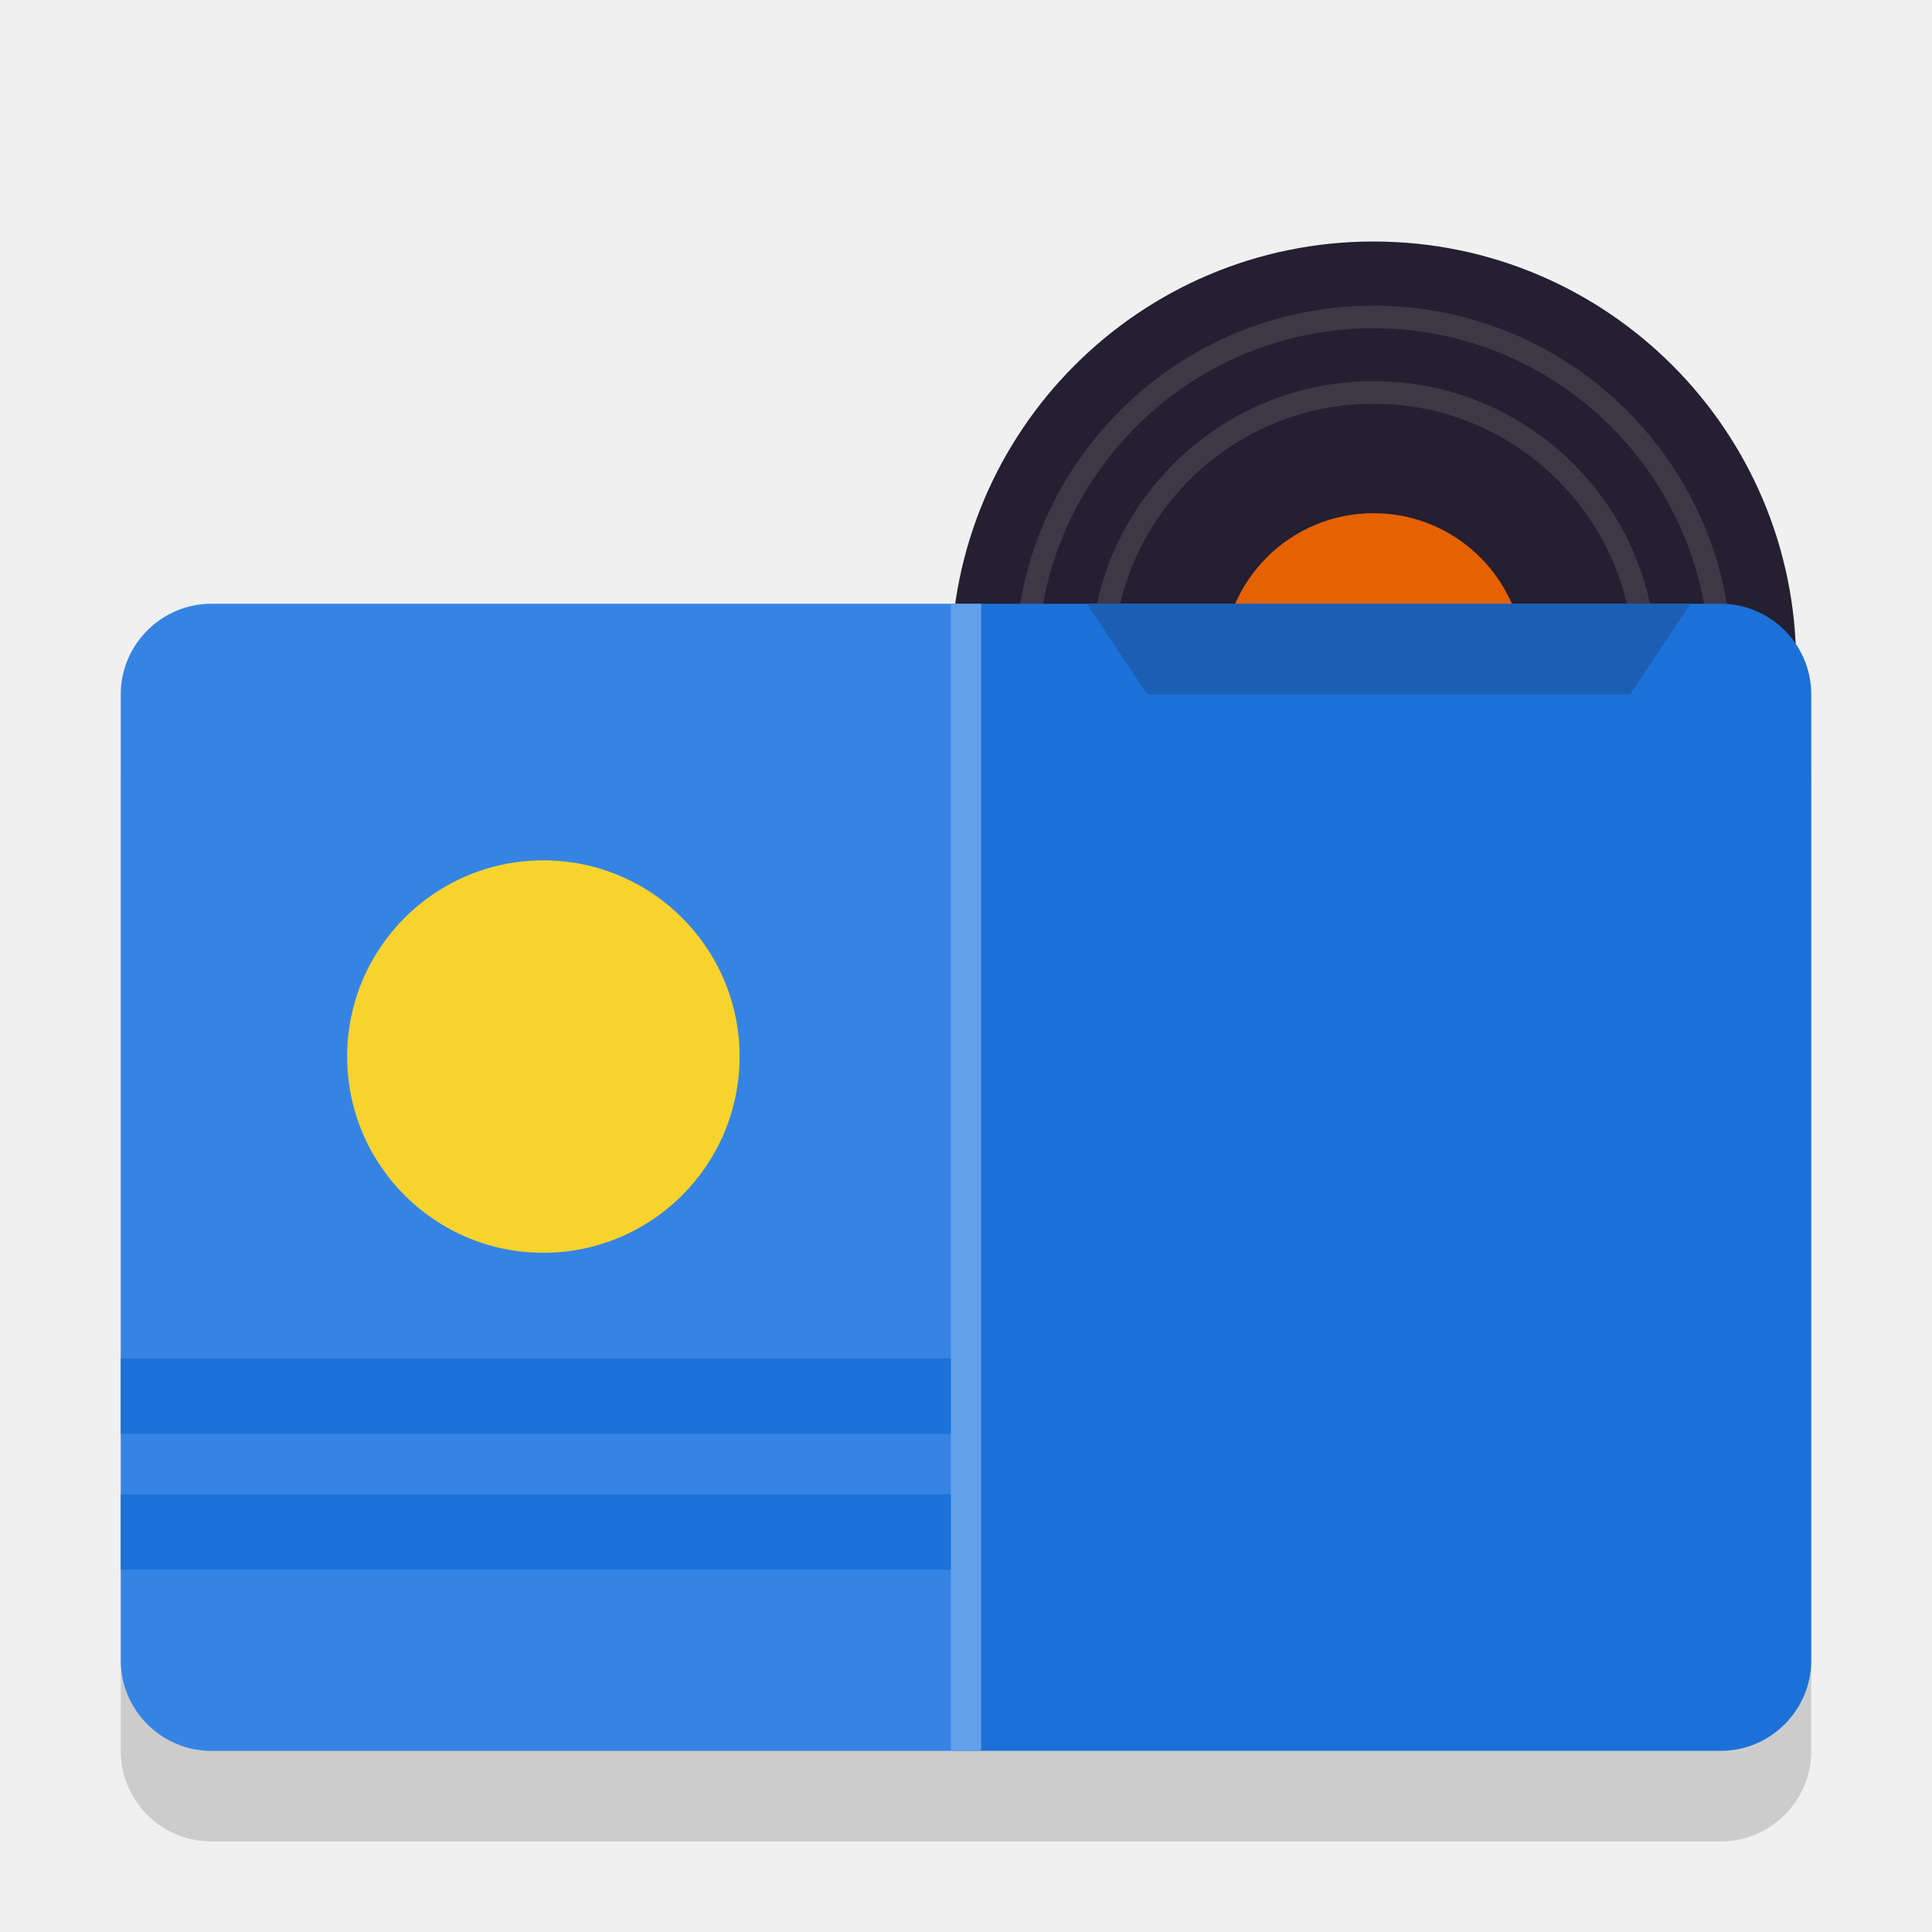
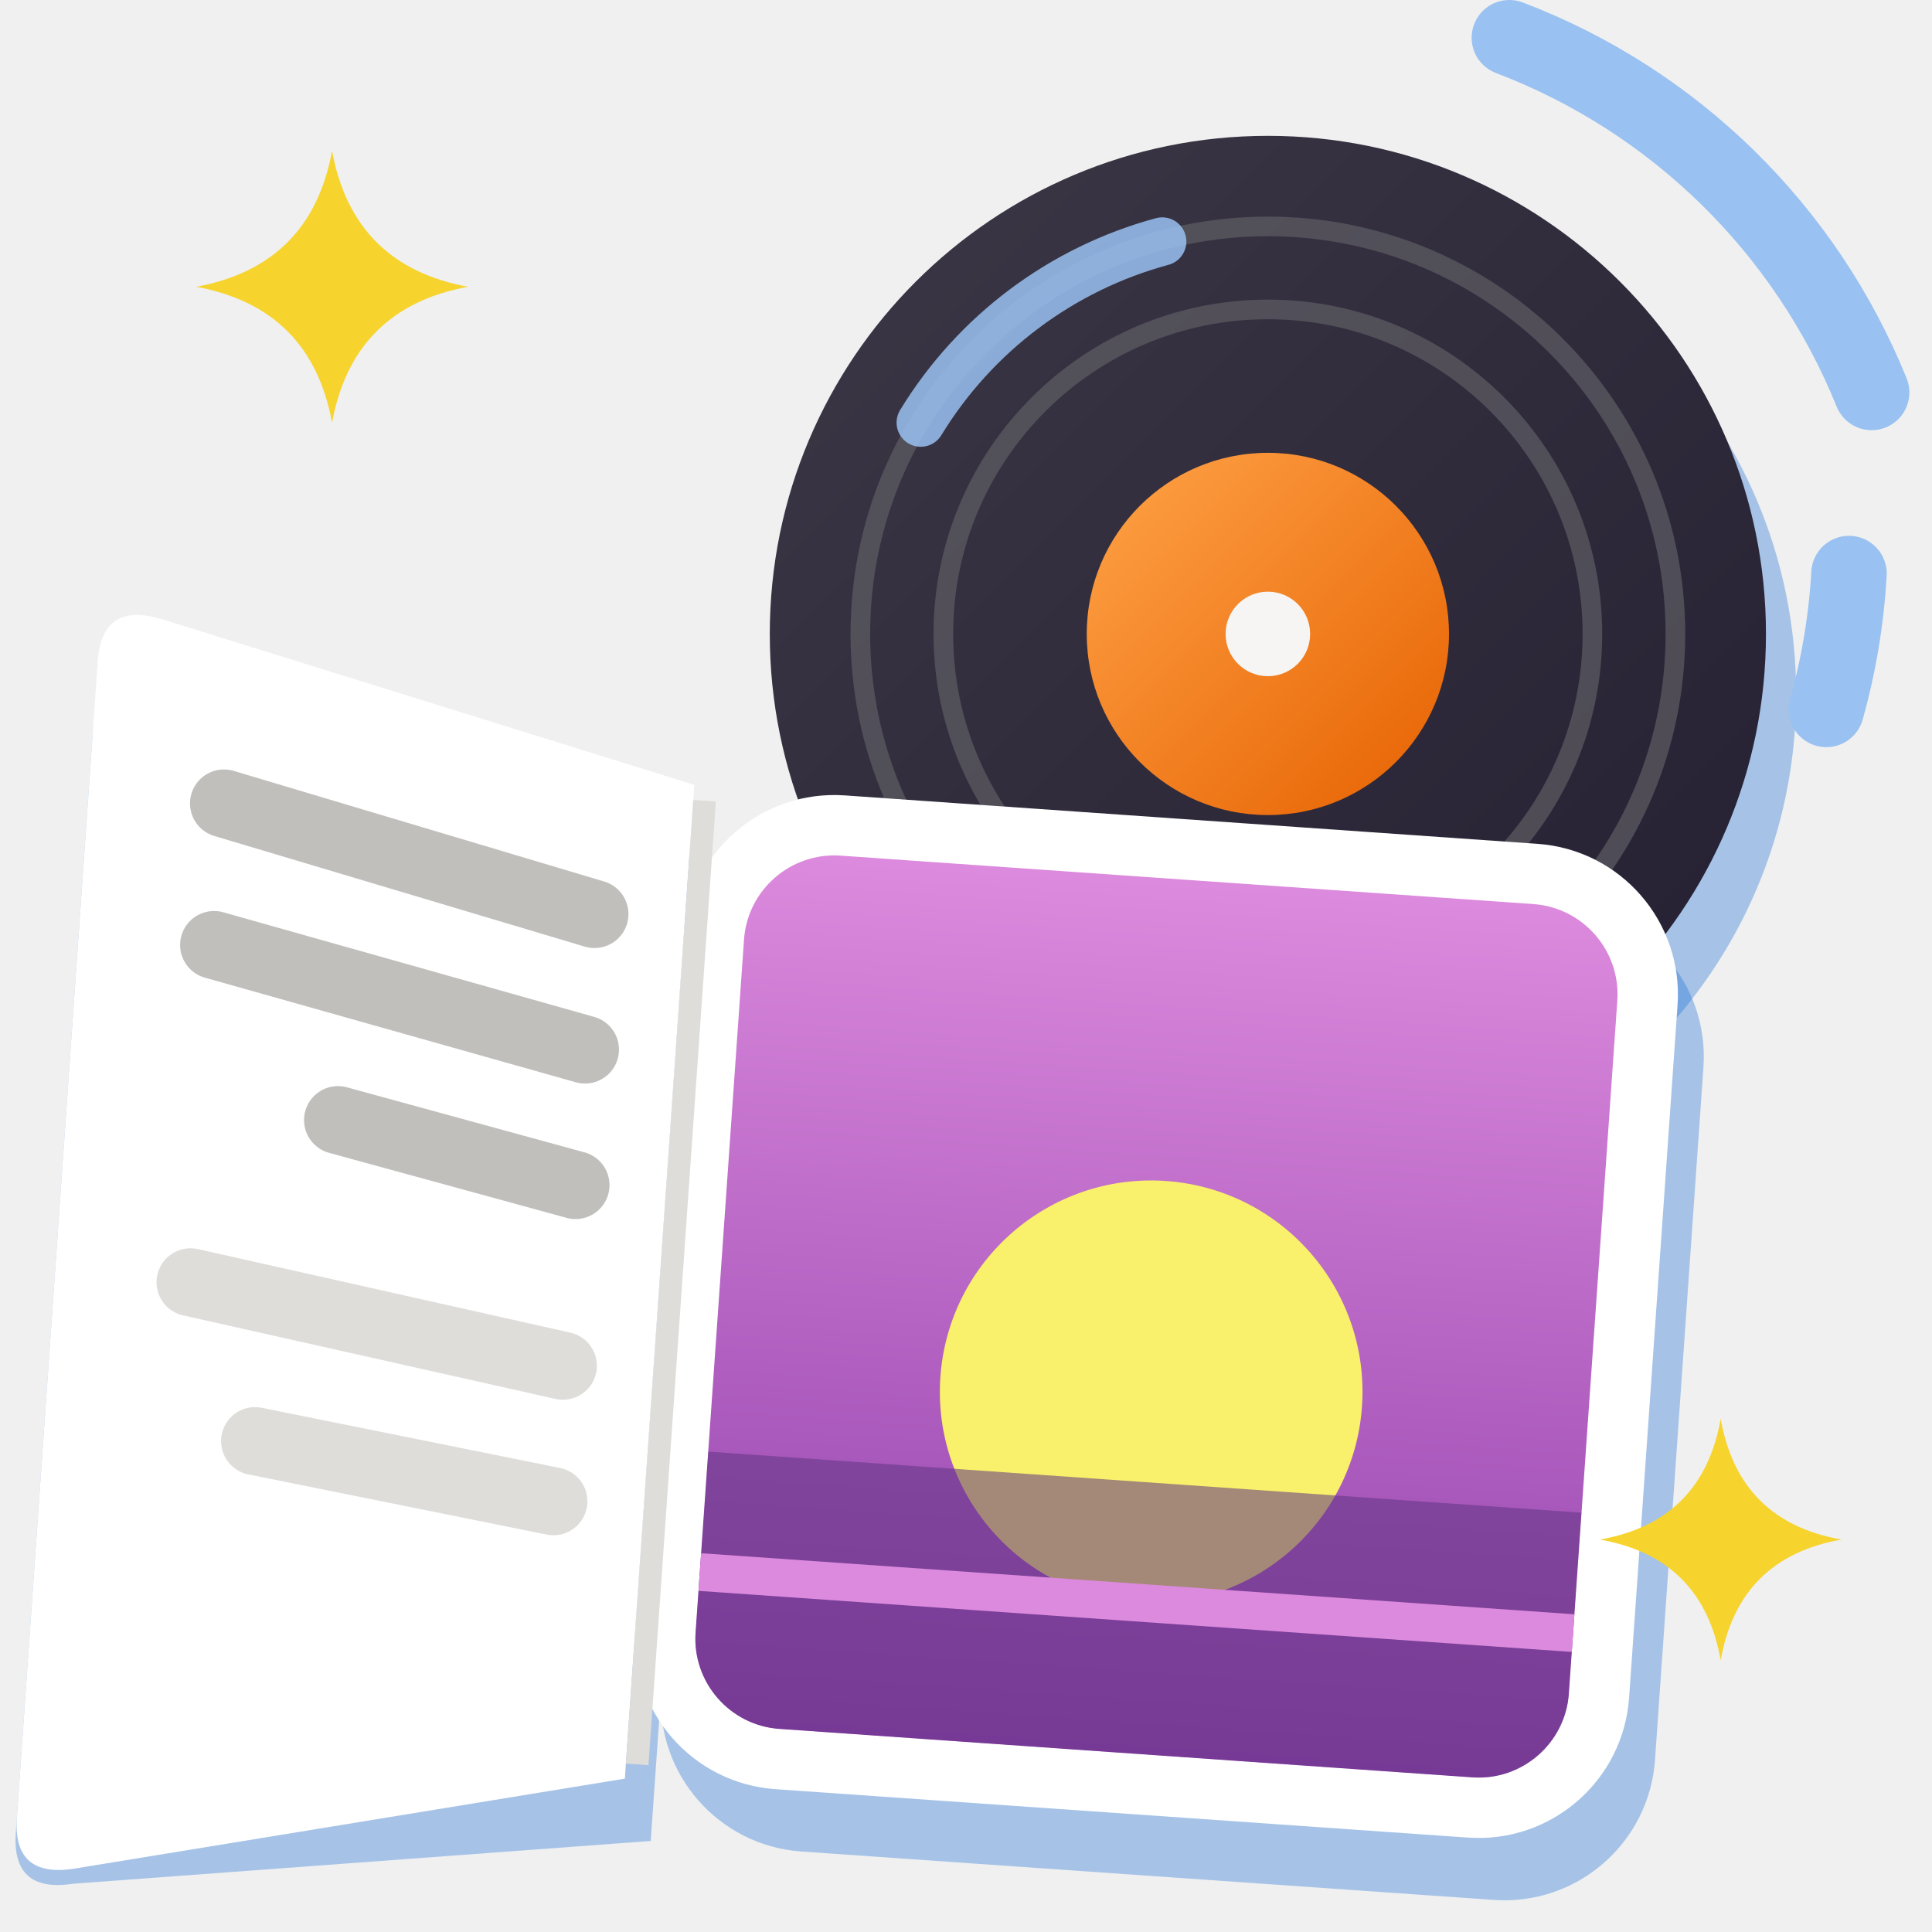
<svg xmlns="http://www.w3.org/2000/svg" width="128" height="128" viewBox="0 0 128 128">
-   <rect x="8" y="46" width="112" height="76" rx="6" fill="#000000" opacity="0.15" />
-   <circle cx="91" cy="44" r="28" fill="#241f31" />
-   <circle cx="91" cy="44" r="23" fill="none" stroke="#3d3846" stroke-width="1.5" />
-   <circle cx="91" cy="44" r="18" fill="none" stroke="#3d3846" stroke-width="1.5" />
-   <circle cx="91" cy="44" r="10" fill="#e66100" />
-   <circle cx="91" cy="44" r="2" fill="#241f31" />
-   <path d="M 14 40 L 64 40 L 64 116 L 14 116 C 10.7 116 8 113.3 8 110 L 8 46 C 8 42.7 10.7 40 14 40 Z" fill="#3584e4" />
-   <circle cx="36" cy="70" r="13" fill="#f6d32d" />
-   <rect x="8" y="90" width="56" height="5" fill="#1c71d8" />
-   <rect x="8" y="99" width="56" height="5" fill="#1c71d8" />
-   <path d="M 64 40 L 114 40 C 117.3 40 120 42.7 120 46 L 120 110 C 120 113.3 117.3 116 114 116 L 64 116 Z" fill="#1c71d8" />
-   <path d="M 72 40 L 112 40 L 108 46 L 76 46 Z" fill="#1a5fb4" />
-   <rect x="63" y="40" width="2" height="76" fill="#62a0ea" />
+   <defs>
+     <linearGradient id="cover" x1="0" y1="0" x2="0" y2="1">
+       <stop offset="0" stop-color="#dc8add" />
+       <stop offset="1" stop-color="#9141ac" />
+     </linearGradient>
+     <linearGradient id="label" x1="0" y1="0" x2="1" y2="1">
+       <stop offset="0" stop-color="#ffa348" />
+       <stop offset="1" stop-color="#e66100" />
+     </linearGradient>
+     <linearGradient id="vinyl" x1="0" y1="0" x2="1" y2="1">
+       <stop offset="0" stop-color="#3d3846" />
+       <stop offset="1" stop-color="#241f31" />
+     </linearGradient>
+     <clipPath id="art">
+       <rect x="4" y="4" width="58" height="58" rx="6" />
+     </clipPath>
+   </defs>
+   <g transform="translate(84 42)">
+     <circle cx="2" cy="4" r="33" fill="#1c71d8" opacity="0.35" />
+     <circle r="33" fill="url(#vinyl)" />
+     <circle r="27" fill="none" stroke="#5e5c64" stroke-width="1.3" opacity="0.7" />
+     <circle r="21.5" fill="none" stroke="#5e5c64" stroke-width="1.3" opacity="0.7" />
+     <path d="M-23 -14 A27 27 0 0 1 -7 -26" fill="none" stroke="#99c1f1" stroke-width="3.2" stroke-linecap="round" opacity="0.85" />
+     <path d="M19 19 A27 27 0 0 1 9 25.5" fill="none" stroke="#99c1f1" stroke-width="3.2" stroke-linecap="round" opacity="0.5" />
+     <circle r="12" fill="url(#label)" />
+     <circle r="2.8" fill="#f6f5f4" />
+   </g>
+   <path d="M100 2.5 A42 42 0 0 1 124 26 M122.5 38 A42 42 0 0 1 121 47" fill="none" stroke="#99c1f1" stroke-width="5" stroke-linecap="round" />
+   <g transform="translate(46 52) rotate(4)">
+     <path d="M2 5 L-36 -3.5 Q-40 -4.4 -40 -0.4 L-40 72.4 Q-40 76.4 -36 75.5 L2 70 Z" fill="#1c71d8" opacity="0.35" />
+     <path d="M0 0 L-36 -8.5 Q-40 -9.4 -40 -5.4 L-40 71.4 Q-40 75.4 -36 74.5 L0 66 Z" fill="#ffffff" />
+     <path d="M-6 9 L-31 3.4 M-6 18 L-31 12.8 M-6 27 L-22 23.8" stroke="#c0bfbc" stroke-width="4.5" stroke-linecap="round" />
+     <path d="M-6 39 L-31 35.2 M-6 48 L-26 45.4" stroke="#deddda" stroke-width="4.5" stroke-linecap="round" />
+     <rect x="2" y="4" width="66" height="66" rx="10" fill="#1c71d8" opacity="0.35" />
+     <rect x="0" y="0" width="66" height="66" rx="10" fill="#ffffff" />
+     <g clip-path="url(#art)">
+       <rect x="4" y="4" width="58" height="58" fill="url(#cover)" />
+       <circle cx="33" cy="38" r="14" fill="#f9f06b" />
+       <path d="M4 44 H62 V62 H4 Z" fill="#613583" opacity="0.55" />
+       <path d="M4 52 H62" stroke="#dc8add" stroke-width="2.5" />
+     </g>
+     <path d="M0.75 1 V65" stroke="#deddda" stroke-width="1.5" />
+   </g>
+   <path d="M22 10 Q23.4 17.6 31 19 Q23.4 20.4 22 28 Q20.6 20.4 13 19 Q20.6 17.6 22 10 Z" fill="#f6d32d" />
+   <path d="M114 94 Q115.2 100.8 122 102 Q115.2 103.2 114 110 Q112.8 103.2 106 102 Q112.8 100.8 114 94 Z" fill="#f6d32d" />
</svg>
